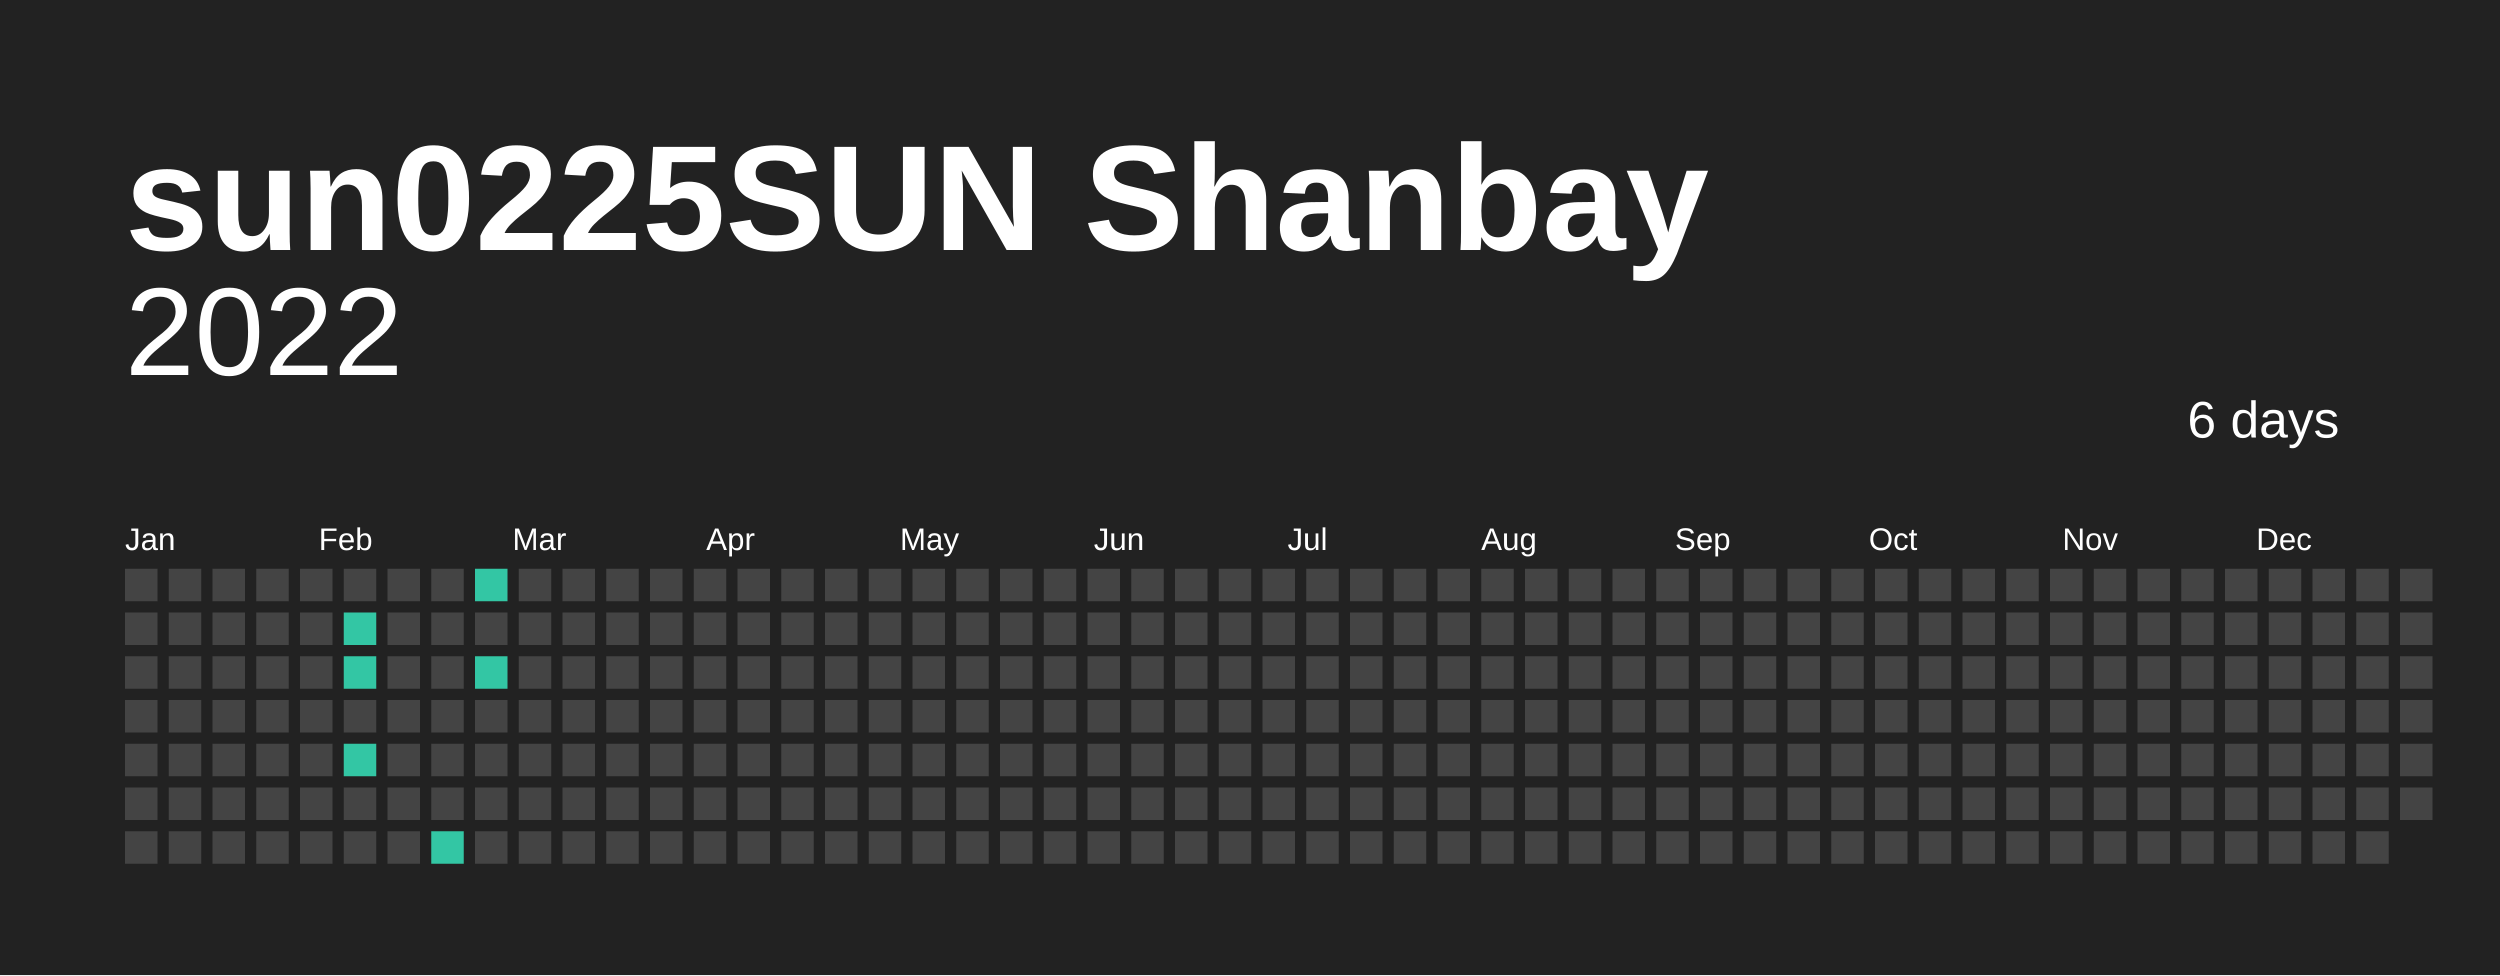
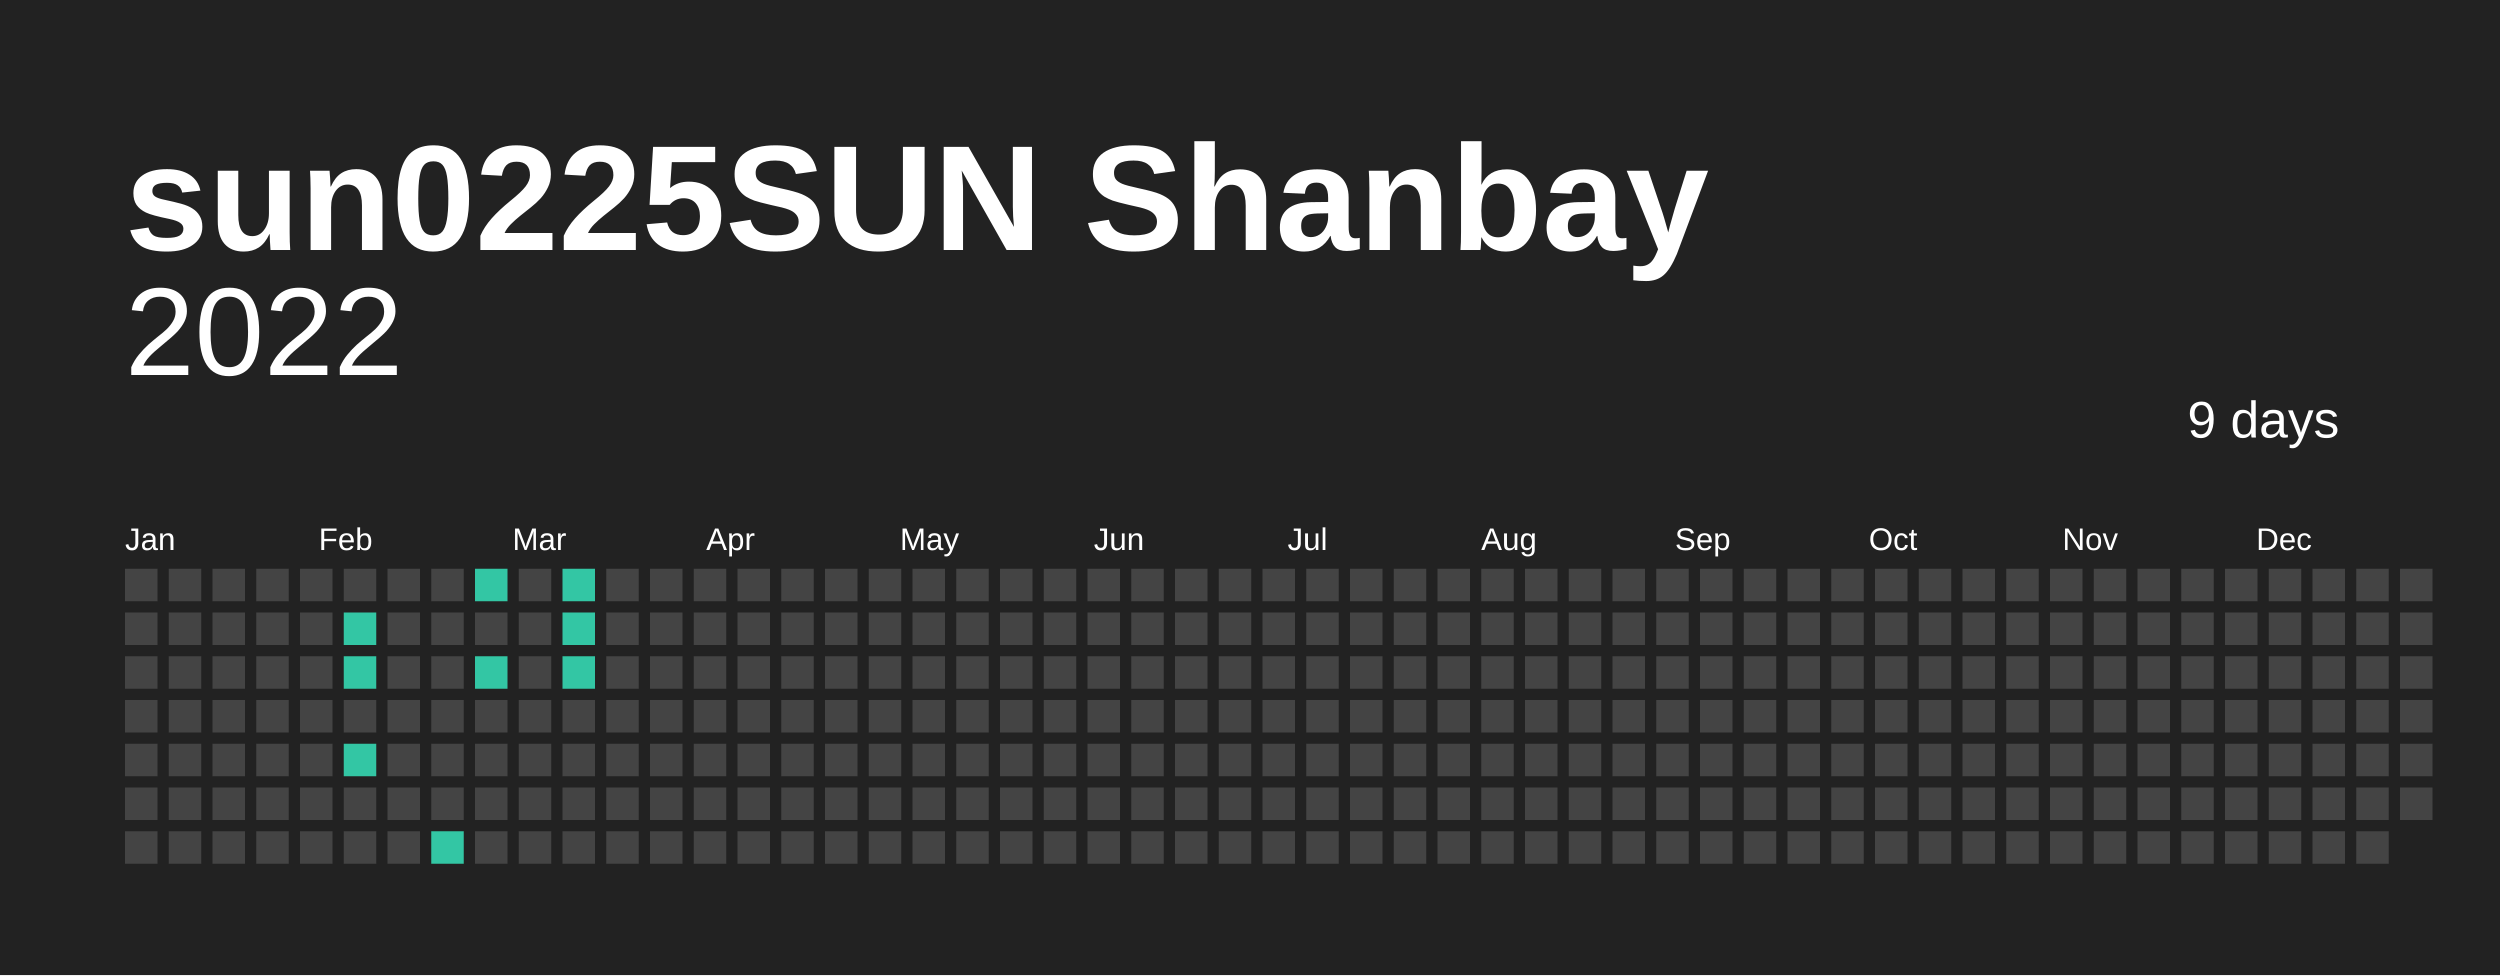
<svg xmlns="http://www.w3.org/2000/svg" baseProfile="full" height="78mm" version="1.1" viewBox="0,0,200,78" width="200mm">
  <defs />
  <rect fill="#222222" height="78" width="200" x="0" y="0" />
  <text fill="#FFFFFF" style="font-size:12px; font-family:Arial; font-weight:bold;" x="10" y="20">sun0225SUN Shanbay</text>
  <text alignment-baseline="hanging" fill="#FFFFFF" style="font-size:10.0px; font-family:Arial;" x="10" y="30">2022</text>
-   <text alignment-baseline="hanging" fill="#FFFFFF" style="font-size:4.125px; font-family:Arial;" x="175" y="35">6 days</text>
+   <text alignment-baseline="hanging" fill="#FFFFFF" style="font-size:4.125px; font-family:Arial;" x="175" y="35">9 days</text>
  <text fill="#FFFFFF" style="font-size:2.5px; font-family:Arial" x="10.0" y="44">Jan</text>
  <text fill="#FFFFFF" style="font-size:2.5px; font-family:Arial" x="25.5" y="44">Feb</text>
  <text fill="#FFFFFF" style="font-size:2.5px; font-family:Arial" x="41.0" y="44">Mar</text>
  <text fill="#FFFFFF" style="font-size:2.5px; font-family:Arial" x="56.5" y="44">Apr</text>
  <text fill="#FFFFFF" style="font-size:2.5px; font-family:Arial" x="72.0" y="44">May</text>
  <text fill="#FFFFFF" style="font-size:2.5px; font-family:Arial" x="87.5" y="44">Jun</text>
  <text fill="#FFFFFF" style="font-size:2.5px; font-family:Arial" x="103.0" y="44">Jul</text>
  <text fill="#FFFFFF" style="font-size:2.5px; font-family:Arial" x="118.5" y="44">Aug</text>
  <text fill="#FFFFFF" style="font-size:2.5px; font-family:Arial" x="134.0" y="44">Sep</text>
  <text fill="#FFFFFF" style="font-size:2.5px; font-family:Arial" x="149.5" y="44">Oct</text>
  <text fill="#FFFFFF" style="font-size:2.5px; font-family:Arial" x="165.0" y="44">Nov</text>
  <text fill="#FFFFFF" style="font-size:2.5px; font-family:Arial" x="180.5" y="44">Dec</text>
  <rect fill="#444444" height="2.6" width="2.6" x="10.0" y="45.5" />
  <rect fill="#444444" height="2.6" width="2.6" x="10.0" y="49.0" />
  <rect fill="#444444" height="2.6" width="2.6" x="10.0" y="52.5" />
  <rect fill="#444444" height="2.6" width="2.6" x="10.0" y="56.0" />
  <rect fill="#444444" height="2.6" width="2.6" x="10.0" y="59.5" />
  <rect fill="#444444" height="2.6" width="2.6" x="10.0" y="63.0" />
  <rect fill="#444444" height="2.6" width="2.6" x="10.0" y="66.5" />
  <rect fill="#444444" height="2.6" width="2.6" x="13.5" y="45.5" />
  <rect fill="#444444" height="2.6" width="2.6" x="13.5" y="49.0" />
  <rect fill="#444444" height="2.6" width="2.6" x="13.5" y="52.5" />
  <rect fill="#444444" height="2.6" width="2.6" x="13.5" y="56.0" />
  <rect fill="#444444" height="2.6" width="2.6" x="13.5" y="59.5" />
  <rect fill="#444444" height="2.6" width="2.6" x="13.5" y="63.0" />
  <rect fill="#444444" height="2.6" width="2.6" x="13.5" y="66.5" />
  <rect fill="#444444" height="2.6" width="2.6" x="17.0" y="45.5" />
  <rect fill="#444444" height="2.6" width="2.6" x="17.0" y="49.0" />
  <rect fill="#444444" height="2.6" width="2.6" x="17.0" y="52.5" />
  <rect fill="#444444" height="2.6" width="2.6" x="17.0" y="56.0" />
  <rect fill="#444444" height="2.6" width="2.6" x="17.0" y="59.5" />
  <rect fill="#444444" height="2.6" width="2.6" x="17.0" y="63.0" />
  <rect fill="#444444" height="2.6" width="2.6" x="17.0" y="66.5" />
  <rect fill="#444444" height="2.6" width="2.6" x="20.5" y="45.5" />
  <rect fill="#444444" height="2.6" width="2.6" x="20.5" y="49.0" />
  <rect fill="#444444" height="2.6" width="2.6" x="20.5" y="52.5" />
  <rect fill="#444444" height="2.6" width="2.6" x="20.5" y="56.0" />
  <rect fill="#444444" height="2.6" width="2.6" x="20.5" y="59.5" />
  <rect fill="#444444" height="2.6" width="2.6" x="20.5" y="63.0" />
  <rect fill="#444444" height="2.6" width="2.6" x="20.5" y="66.5" />
  <rect fill="#444444" height="2.6" width="2.6" x="24.0" y="45.5" />
  <rect fill="#444444" height="2.6" width="2.6" x="24.0" y="49.0" />
  <rect fill="#444444" height="2.6" width="2.6" x="24.0" y="52.5" />
  <rect fill="#444444" height="2.6" width="2.6" x="24.0" y="56.0" />
  <rect fill="#444444" height="2.6" width="2.6" x="24.0" y="59.5" />
  <rect fill="#444444" height="2.6" width="2.6" x="24.0" y="63.0" />
  <rect fill="#444444" height="2.6" width="2.6" x="24.0" y="66.5" />
  <rect fill="#444444" height="2.6" width="2.6" x="27.5" y="45.5" />
  <rect fill="#33C6A4" height="2.6" width="2.6" x="27.5" y="49.0" />
  <rect fill="#33C6A4" height="2.6" width="2.6" x="27.5" y="52.5" />
  <rect fill="#444444" height="2.6" width="2.6" x="27.5" y="56.0" />
  <rect fill="#33C6A4" height="2.6" width="2.6" x="27.5" y="59.5" />
  <rect fill="#444444" height="2.6" width="2.6" x="27.5" y="63.0" />
  <rect fill="#444444" height="2.6" width="2.6" x="27.5" y="66.5" />
  <rect fill="#444444" height="2.6" width="2.6" x="31.0" y="45.5" />
  <rect fill="#444444" height="2.6" width="2.6" x="31.0" y="49.0" />
  <rect fill="#444444" height="2.6" width="2.6" x="31.0" y="52.5" />
  <rect fill="#444444" height="2.6" width="2.6" x="31.0" y="56.0" />
  <rect fill="#444444" height="2.6" width="2.6" x="31.0" y="59.5" />
  <rect fill="#444444" height="2.6" width="2.6" x="31.0" y="63.0" />
  <rect fill="#444444" height="2.6" width="2.6" x="31.0" y="66.5" />
  <rect fill="#444444" height="2.6" width="2.6" x="34.5" y="45.5" />
  <rect fill="#444444" height="2.6" width="2.6" x="34.5" y="49.0" />
  <rect fill="#444444" height="2.6" width="2.6" x="34.5" y="52.5" />
  <rect fill="#444444" height="2.6" width="2.6" x="34.5" y="56.0" />
  <rect fill="#444444" height="2.6" width="2.6" x="34.5" y="59.5" />
  <rect fill="#444444" height="2.6" width="2.6" x="34.5" y="63.0" />
  <rect fill="#33C6A4" height="2.6" width="2.6" x="34.5" y="66.5" />
  <rect fill="#33C6A4" height="2.6" width="2.6" x="38.0" y="45.5" />
  <rect fill="#444444" height="2.6" width="2.6" x="38.0" y="49.0" />
  <rect fill="#33C6A4" height="2.6" width="2.6" x="38.0" y="52.5" />
  <rect fill="#444444" height="2.6" width="2.6" x="38.0" y="56.0" />
  <rect fill="#444444" height="2.6" width="2.6" x="38.0" y="59.5" />
  <rect fill="#444444" height="2.6" width="2.6" x="38.0" y="63.0" />
  <rect fill="#444444" height="2.6" width="2.6" x="38.0" y="66.5" />
  <rect fill="#444444" height="2.6" width="2.6" x="41.5" y="45.5" />
  <rect fill="#444444" height="2.6" width="2.6" x="41.5" y="49.0" />
  <rect fill="#444444" height="2.6" width="2.6" x="41.5" y="52.5" />
  <rect fill="#444444" height="2.6" width="2.6" x="41.5" y="56.0" />
  <rect fill="#444444" height="2.6" width="2.6" x="41.5" y="59.5" />
  <rect fill="#444444" height="2.6" width="2.6" x="41.5" y="63.0" />
  <rect fill="#444444" height="2.6" width="2.6" x="41.5" y="66.5" />
-   <rect fill="#444444" height="2.6" width="2.6" x="45.0" y="45.5" />
-   <rect fill="#444444" height="2.6" width="2.6" x="45.0" y="49.0" />
-   <rect fill="#444444" height="2.6" width="2.6" x="45.0" y="52.5" />
+   <rect fill="#33C6A4" height="2.6" width="2.6" x="45.0" y="45.5" />
+   <rect fill="#33C6A4" height="2.6" width="2.6" x="45.0" y="49.0" />
+   <rect fill="#33C6A4" height="2.6" width="2.6" x="45.0" y="52.5" />
  <rect fill="#444444" height="2.6" width="2.6" x="45.0" y="56.0" />
  <rect fill="#444444" height="2.6" width="2.6" x="45.0" y="59.5" />
  <rect fill="#444444" height="2.6" width="2.6" x="45.0" y="63.0" />
  <rect fill="#444444" height="2.6" width="2.6" x="45.0" y="66.5" />
  <rect fill="#444444" height="2.6" width="2.6" x="48.5" y="45.5" />
  <rect fill="#444444" height="2.6" width="2.6" x="48.5" y="49.0" />
  <rect fill="#444444" height="2.6" width="2.6" x="48.5" y="52.5" />
  <rect fill="#444444" height="2.6" width="2.6" x="48.5" y="56.0" />
  <rect fill="#444444" height="2.6" width="2.6" x="48.5" y="59.5" />
  <rect fill="#444444" height="2.6" width="2.6" x="48.5" y="63.0" />
  <rect fill="#444444" height="2.6" width="2.6" x="48.5" y="66.5" />
  <rect fill="#444444" height="2.6" width="2.6" x="52.0" y="45.5" />
  <rect fill="#444444" height="2.6" width="2.6" x="52.0" y="49.0" />
  <rect fill="#444444" height="2.6" width="2.6" x="52.0" y="52.5" />
  <rect fill="#444444" height="2.6" width="2.6" x="52.0" y="56.0" />
  <rect fill="#444444" height="2.6" width="2.6" x="52.0" y="59.5" />
  <rect fill="#444444" height="2.6" width="2.6" x="52.0" y="63.0" />
  <rect fill="#444444" height="2.6" width="2.6" x="52.0" y="66.5" />
  <rect fill="#444444" height="2.6" width="2.6" x="55.5" y="45.5" />
  <rect fill="#444444" height="2.6" width="2.6" x="55.5" y="49.0" />
  <rect fill="#444444" height="2.6" width="2.6" x="55.5" y="52.5" />
  <rect fill="#444444" height="2.6" width="2.6" x="55.5" y="56.0" />
  <rect fill="#444444" height="2.6" width="2.6" x="55.5" y="59.5" />
  <rect fill="#444444" height="2.6" width="2.6" x="55.5" y="63.0" />
  <rect fill="#444444" height="2.6" width="2.6" x="55.5" y="66.5" />
  <rect fill="#444444" height="2.6" width="2.6" x="59.0" y="45.5" />
  <rect fill="#444444" height="2.6" width="2.6" x="59.0" y="49.0" />
  <rect fill="#444444" height="2.6" width="2.6" x="59.0" y="52.5" />
  <rect fill="#444444" height="2.6" width="2.6" x="59.0" y="56.0" />
  <rect fill="#444444" height="2.6" width="2.6" x="59.0" y="59.5" />
  <rect fill="#444444" height="2.6" width="2.6" x="59.0" y="63.0" />
  <rect fill="#444444" height="2.6" width="2.6" x="59.0" y="66.5" />
  <rect fill="#444444" height="2.6" width="2.6" x="62.5" y="45.5" />
  <rect fill="#444444" height="2.6" width="2.6" x="62.5" y="49.0" />
  <rect fill="#444444" height="2.6" width="2.6" x="62.5" y="52.5" />
  <rect fill="#444444" height="2.6" width="2.6" x="62.5" y="56.0" />
  <rect fill="#444444" height="2.6" width="2.6" x="62.5" y="59.5" />
  <rect fill="#444444" height="2.6" width="2.6" x="62.5" y="63.0" />
  <rect fill="#444444" height="2.6" width="2.6" x="62.5" y="66.5" />
  <rect fill="#444444" height="2.6" width="2.6" x="66.0" y="45.5" />
  <rect fill="#444444" height="2.6" width="2.6" x="66.0" y="49.0" />
  <rect fill="#444444" height="2.6" width="2.6" x="66.0" y="52.5" />
  <rect fill="#444444" height="2.6" width="2.6" x="66.0" y="56.0" />
  <rect fill="#444444" height="2.6" width="2.6" x="66.0" y="59.5" />
  <rect fill="#444444" height="2.6" width="2.6" x="66.0" y="63.0" />
  <rect fill="#444444" height="2.6" width="2.6" x="66.0" y="66.5" />
  <rect fill="#444444" height="2.6" width="2.6" x="69.5" y="45.5" />
  <rect fill="#444444" height="2.6" width="2.6" x="69.5" y="49.0" />
  <rect fill="#444444" height="2.6" width="2.6" x="69.5" y="52.5" />
  <rect fill="#444444" height="2.6" width="2.6" x="69.5" y="56.0" />
  <rect fill="#444444" height="2.6" width="2.6" x="69.5" y="59.5" />
  <rect fill="#444444" height="2.6" width="2.6" x="69.5" y="63.0" />
  <rect fill="#444444" height="2.6" width="2.6" x="69.5" y="66.5" />
  <rect fill="#444444" height="2.6" width="2.6" x="73.0" y="45.5" />
  <rect fill="#444444" height="2.6" width="2.6" x="73.0" y="49.0" />
  <rect fill="#444444" height="2.6" width="2.6" x="73.0" y="52.5" />
  <rect fill="#444444" height="2.6" width="2.6" x="73.0" y="56.0" />
  <rect fill="#444444" height="2.6" width="2.6" x="73.0" y="59.5" />
  <rect fill="#444444" height="2.6" width="2.6" x="73.0" y="63.0" />
  <rect fill="#444444" height="2.6" width="2.6" x="73.0" y="66.5" />
  <rect fill="#444444" height="2.6" width="2.6" x="76.5" y="45.5" />
  <rect fill="#444444" height="2.6" width="2.6" x="76.5" y="49.0" />
  <rect fill="#444444" height="2.6" width="2.6" x="76.5" y="52.5" />
  <rect fill="#444444" height="2.6" width="2.6" x="76.5" y="56.0" />
  <rect fill="#444444" height="2.6" width="2.6" x="76.5" y="59.5" />
  <rect fill="#444444" height="2.6" width="2.6" x="76.5" y="63.0" />
  <rect fill="#444444" height="2.6" width="2.6" x="76.5" y="66.5" />
  <rect fill="#444444" height="2.6" width="2.6" x="80.0" y="45.5" />
  <rect fill="#444444" height="2.6" width="2.6" x="80.0" y="49.0" />
  <rect fill="#444444" height="2.6" width="2.6" x="80.0" y="52.5" />
  <rect fill="#444444" height="2.6" width="2.6" x="80.0" y="56.0" />
  <rect fill="#444444" height="2.6" width="2.6" x="80.0" y="59.5" />
  <rect fill="#444444" height="2.6" width="2.6" x="80.0" y="63.0" />
  <rect fill="#444444" height="2.6" width="2.6" x="80.0" y="66.5" />
  <rect fill="#444444" height="2.6" width="2.6" x="83.5" y="45.5" />
  <rect fill="#444444" height="2.6" width="2.6" x="83.5" y="49.0" />
  <rect fill="#444444" height="2.6" width="2.6" x="83.5" y="52.5" />
  <rect fill="#444444" height="2.6" width="2.6" x="83.5" y="56.0" />
  <rect fill="#444444" height="2.6" width="2.6" x="83.5" y="59.5" />
  <rect fill="#444444" height="2.6" width="2.6" x="83.5" y="63.0" />
  <rect fill="#444444" height="2.6" width="2.6" x="83.5" y="66.5" />
  <rect fill="#444444" height="2.6" width="2.6" x="87.0" y="45.5" />
  <rect fill="#444444" height="2.6" width="2.6" x="87.0" y="49.0" />
  <rect fill="#444444" height="2.6" width="2.6" x="87.0" y="52.5" />
  <rect fill="#444444" height="2.6" width="2.6" x="87.0" y="56.0" />
  <rect fill="#444444" height="2.6" width="2.6" x="87.0" y="59.5" />
  <rect fill="#444444" height="2.6" width="2.6" x="87.0" y="63.0" />
  <rect fill="#444444" height="2.6" width="2.6" x="87.0" y="66.5" />
  <rect fill="#444444" height="2.6" width="2.6" x="90.5" y="45.5" />
  <rect fill="#444444" height="2.6" width="2.6" x="90.5" y="49.0" />
  <rect fill="#444444" height="2.6" width="2.6" x="90.5" y="52.5" />
  <rect fill="#444444" height="2.6" width="2.6" x="90.5" y="56.0" />
  <rect fill="#444444" height="2.6" width="2.6" x="90.5" y="59.5" />
  <rect fill="#444444" height="2.6" width="2.6" x="90.5" y="63.0" />
  <rect fill="#444444" height="2.6" width="2.6" x="90.5" y="66.5" />
  <rect fill="#444444" height="2.6" width="2.6" x="94.0" y="45.5" />
  <rect fill="#444444" height="2.6" width="2.6" x="94.0" y="49.0" />
  <rect fill="#444444" height="2.6" width="2.6" x="94.0" y="52.5" />
  <rect fill="#444444" height="2.6" width="2.6" x="94.0" y="56.0" />
  <rect fill="#444444" height="2.6" width="2.6" x="94.0" y="59.5" />
  <rect fill="#444444" height="2.6" width="2.6" x="94.0" y="63.0" />
  <rect fill="#444444" height="2.6" width="2.6" x="94.0" y="66.5" />
  <rect fill="#444444" height="2.6" width="2.6" x="97.5" y="45.5" />
  <rect fill="#444444" height="2.6" width="2.6" x="97.5" y="49.0" />
  <rect fill="#444444" height="2.6" width="2.6" x="97.5" y="52.5" />
  <rect fill="#444444" height="2.6" width="2.6" x="97.5" y="56.0" />
  <rect fill="#444444" height="2.6" width="2.6" x="97.5" y="59.5" />
  <rect fill="#444444" height="2.6" width="2.6" x="97.5" y="63.0" />
  <rect fill="#444444" height="2.6" width="2.6" x="97.5" y="66.5" />
  <rect fill="#444444" height="2.6" width="2.6" x="101.0" y="45.5" />
  <rect fill="#444444" height="2.6" width="2.6" x="101.0" y="49.0" />
  <rect fill="#444444" height="2.6" width="2.6" x="101.0" y="52.5" />
  <rect fill="#444444" height="2.6" width="2.6" x="101.0" y="56.0" />
  <rect fill="#444444" height="2.6" width="2.6" x="101.0" y="59.5" />
  <rect fill="#444444" height="2.6" width="2.6" x="101.0" y="63.0" />
  <rect fill="#444444" height="2.6" width="2.6" x="101.0" y="66.5" />
  <rect fill="#444444" height="2.6" width="2.6" x="104.5" y="45.5" />
  <rect fill="#444444" height="2.6" width="2.6" x="104.5" y="49.0" />
  <rect fill="#444444" height="2.6" width="2.6" x="104.5" y="52.5" />
  <rect fill="#444444" height="2.6" width="2.6" x="104.5" y="56.0" />
  <rect fill="#444444" height="2.6" width="2.6" x="104.5" y="59.5" />
  <rect fill="#444444" height="2.6" width="2.6" x="104.5" y="63.0" />
  <rect fill="#444444" height="2.6" width="2.6" x="104.5" y="66.5" />
  <rect fill="#444444" height="2.6" width="2.6" x="108.0" y="45.5" />
  <rect fill="#444444" height="2.6" width="2.6" x="108.0" y="49.0" />
  <rect fill="#444444" height="2.6" width="2.6" x="108.0" y="52.5" />
  <rect fill="#444444" height="2.6" width="2.6" x="108.0" y="56.0" />
  <rect fill="#444444" height="2.6" width="2.6" x="108.0" y="59.5" />
  <rect fill="#444444" height="2.6" width="2.6" x="108.0" y="63.0" />
  <rect fill="#444444" height="2.6" width="2.6" x="108.0" y="66.5" />
  <rect fill="#444444" height="2.6" width="2.6" x="111.5" y="45.5" />
  <rect fill="#444444" height="2.6" width="2.6" x="111.5" y="49.0" />
  <rect fill="#444444" height="2.6" width="2.6" x="111.5" y="52.5" />
  <rect fill="#444444" height="2.6" width="2.6" x="111.5" y="56.0" />
  <rect fill="#444444" height="2.6" width="2.6" x="111.5" y="59.5" />
  <rect fill="#444444" height="2.6" width="2.6" x="111.5" y="63.0" />
  <rect fill="#444444" height="2.6" width="2.6" x="111.5" y="66.5" />
  <rect fill="#444444" height="2.6" width="2.6" x="115.0" y="45.5" />
  <rect fill="#444444" height="2.6" width="2.6" x="115.0" y="49.0" />
  <rect fill="#444444" height="2.6" width="2.6" x="115.0" y="52.5" />
  <rect fill="#444444" height="2.6" width="2.6" x="115.0" y="56.0" />
  <rect fill="#444444" height="2.6" width="2.6" x="115.0" y="59.5" />
  <rect fill="#444444" height="2.6" width="2.6" x="115.0" y="63.0" />
  <rect fill="#444444" height="2.6" width="2.6" x="115.0" y="66.5" />
  <rect fill="#444444" height="2.6" width="2.6" x="118.5" y="45.5" />
  <rect fill="#444444" height="2.6" width="2.6" x="118.5" y="49.0" />
  <rect fill="#444444" height="2.6" width="2.6" x="118.5" y="52.5" />
  <rect fill="#444444" height="2.6" width="2.6" x="118.5" y="56.0" />
  <rect fill="#444444" height="2.6" width="2.6" x="118.5" y="59.5" />
  <rect fill="#444444" height="2.6" width="2.6" x="118.5" y="63.0" />
  <rect fill="#444444" height="2.6" width="2.6" x="118.5" y="66.5" />
  <rect fill="#444444" height="2.6" width="2.6" x="122.0" y="45.5" />
  <rect fill="#444444" height="2.6" width="2.6" x="122.0" y="49.0" />
  <rect fill="#444444" height="2.6" width="2.6" x="122.0" y="52.5" />
  <rect fill="#444444" height="2.6" width="2.6" x="122.0" y="56.0" />
  <rect fill="#444444" height="2.6" width="2.6" x="122.0" y="59.5" />
  <rect fill="#444444" height="2.6" width="2.6" x="122.0" y="63.0" />
  <rect fill="#444444" height="2.6" width="2.6" x="122.0" y="66.5" />
  <rect fill="#444444" height="2.6" width="2.6" x="125.5" y="45.5" />
  <rect fill="#444444" height="2.6" width="2.6" x="125.5" y="49.0" />
  <rect fill="#444444" height="2.6" width="2.6" x="125.5" y="52.5" />
  <rect fill="#444444" height="2.6" width="2.6" x="125.5" y="56.0" />
  <rect fill="#444444" height="2.6" width="2.6" x="125.5" y="59.5" />
  <rect fill="#444444" height="2.6" width="2.6" x="125.5" y="63.0" />
  <rect fill="#444444" height="2.6" width="2.6" x="125.5" y="66.5" />
  <rect fill="#444444" height="2.6" width="2.6" x="129.0" y="45.5" />
  <rect fill="#444444" height="2.6" width="2.6" x="129.0" y="49.0" />
  <rect fill="#444444" height="2.6" width="2.6" x="129.0" y="52.5" />
  <rect fill="#444444" height="2.6" width="2.6" x="129.0" y="56.0" />
  <rect fill="#444444" height="2.6" width="2.6" x="129.0" y="59.5" />
  <rect fill="#444444" height="2.6" width="2.6" x="129.0" y="63.0" />
  <rect fill="#444444" height="2.6" width="2.6" x="129.0" y="66.5" />
  <rect fill="#444444" height="2.6" width="2.6" x="132.5" y="45.5" />
  <rect fill="#444444" height="2.6" width="2.6" x="132.5" y="49.0" />
  <rect fill="#444444" height="2.6" width="2.6" x="132.5" y="52.5" />
  <rect fill="#444444" height="2.6" width="2.6" x="132.5" y="56.0" />
  <rect fill="#444444" height="2.6" width="2.6" x="132.5" y="59.5" />
  <rect fill="#444444" height="2.6" width="2.6" x="132.5" y="63.0" />
  <rect fill="#444444" height="2.6" width="2.6" x="132.5" y="66.5" />
  <rect fill="#444444" height="2.6" width="2.6" x="136.0" y="45.5" />
  <rect fill="#444444" height="2.6" width="2.6" x="136.0" y="49.0" />
  <rect fill="#444444" height="2.6" width="2.6" x="136.0" y="52.5" />
  <rect fill="#444444" height="2.6" width="2.6" x="136.0" y="56.0" />
  <rect fill="#444444" height="2.6" width="2.6" x="136.0" y="59.5" />
  <rect fill="#444444" height="2.6" width="2.6" x="136.0" y="63.0" />
  <rect fill="#444444" height="2.6" width="2.6" x="136.0" y="66.5" />
  <rect fill="#444444" height="2.6" width="2.6" x="139.5" y="45.5" />
  <rect fill="#444444" height="2.6" width="2.6" x="139.5" y="49.0" />
  <rect fill="#444444" height="2.6" width="2.6" x="139.5" y="52.5" />
  <rect fill="#444444" height="2.6" width="2.6" x="139.5" y="56.0" />
  <rect fill="#444444" height="2.6" width="2.6" x="139.5" y="59.5" />
  <rect fill="#444444" height="2.6" width="2.6" x="139.5" y="63.0" />
  <rect fill="#444444" height="2.6" width="2.6" x="139.5" y="66.5" />
  <rect fill="#444444" height="2.6" width="2.6" x="143.0" y="45.5" />
  <rect fill="#444444" height="2.6" width="2.6" x="143.0" y="49.0" />
  <rect fill="#444444" height="2.6" width="2.6" x="143.0" y="52.5" />
  <rect fill="#444444" height="2.6" width="2.6" x="143.0" y="56.0" />
  <rect fill="#444444" height="2.6" width="2.6" x="143.0" y="59.5" />
  <rect fill="#444444" height="2.6" width="2.6" x="143.0" y="63.0" />
  <rect fill="#444444" height="2.6" width="2.6" x="143.0" y="66.5" />
  <rect fill="#444444" height="2.6" width="2.6" x="146.5" y="45.5" />
  <rect fill="#444444" height="2.6" width="2.6" x="146.5" y="49.0" />
  <rect fill="#444444" height="2.6" width="2.6" x="146.5" y="52.5" />
  <rect fill="#444444" height="2.6" width="2.6" x="146.5" y="56.0" />
  <rect fill="#444444" height="2.6" width="2.6" x="146.5" y="59.5" />
  <rect fill="#444444" height="2.6" width="2.6" x="146.5" y="63.0" />
  <rect fill="#444444" height="2.6" width="2.6" x="146.5" y="66.5" />
  <rect fill="#444444" height="2.6" width="2.6" x="150.0" y="45.5" />
  <rect fill="#444444" height="2.6" width="2.6" x="150.0" y="49.0" />
  <rect fill="#444444" height="2.6" width="2.6" x="150.0" y="52.5" />
  <rect fill="#444444" height="2.6" width="2.6" x="150.0" y="56.0" />
  <rect fill="#444444" height="2.6" width="2.6" x="150.0" y="59.5" />
  <rect fill="#444444" height="2.6" width="2.6" x="150.0" y="63.0" />
  <rect fill="#444444" height="2.6" width="2.6" x="150.0" y="66.5" />
  <rect fill="#444444" height="2.6" width="2.6" x="153.5" y="45.5" />
  <rect fill="#444444" height="2.6" width="2.6" x="153.5" y="49.0" />
  <rect fill="#444444" height="2.6" width="2.6" x="153.5" y="52.5" />
  <rect fill="#444444" height="2.6" width="2.6" x="153.5" y="56.0" />
  <rect fill="#444444" height="2.6" width="2.6" x="153.5" y="59.5" />
  <rect fill="#444444" height="2.6" width="2.6" x="153.5" y="63.0" />
  <rect fill="#444444" height="2.6" width="2.6" x="153.5" y="66.5" />
  <rect fill="#444444" height="2.6" width="2.6" x="157.0" y="45.5" />
  <rect fill="#444444" height="2.6" width="2.6" x="157.0" y="49.0" />
  <rect fill="#444444" height="2.6" width="2.6" x="157.0" y="52.5" />
  <rect fill="#444444" height="2.6" width="2.6" x="157.0" y="56.0" />
  <rect fill="#444444" height="2.6" width="2.6" x="157.0" y="59.5" />
  <rect fill="#444444" height="2.6" width="2.6" x="157.0" y="63.0" />
  <rect fill="#444444" height="2.6" width="2.6" x="157.0" y="66.5" />
  <rect fill="#444444" height="2.6" width="2.6" x="160.5" y="45.5" />
  <rect fill="#444444" height="2.6" width="2.6" x="160.5" y="49.0" />
  <rect fill="#444444" height="2.6" width="2.6" x="160.5" y="52.5" />
  <rect fill="#444444" height="2.6" width="2.6" x="160.5" y="56.0" />
  <rect fill="#444444" height="2.6" width="2.6" x="160.5" y="59.5" />
  <rect fill="#444444" height="2.6" width="2.6" x="160.5" y="63.0" />
  <rect fill="#444444" height="2.6" width="2.6" x="160.5" y="66.5" />
  <rect fill="#444444" height="2.6" width="2.6" x="164.0" y="45.5" />
  <rect fill="#444444" height="2.6" width="2.6" x="164.0" y="49.0" />
  <rect fill="#444444" height="2.6" width="2.6" x="164.0" y="52.5" />
  <rect fill="#444444" height="2.6" width="2.6" x="164.0" y="56.0" />
  <rect fill="#444444" height="2.6" width="2.6" x="164.0" y="59.5" />
  <rect fill="#444444" height="2.6" width="2.6" x="164.0" y="63.0" />
  <rect fill="#444444" height="2.6" width="2.6" x="164.0" y="66.5" />
  <rect fill="#444444" height="2.6" width="2.6" x="167.5" y="45.5" />
  <rect fill="#444444" height="2.6" width="2.6" x="167.5" y="49.0" />
  <rect fill="#444444" height="2.6" width="2.6" x="167.5" y="52.5" />
  <rect fill="#444444" height="2.6" width="2.6" x="167.5" y="56.0" />
  <rect fill="#444444" height="2.6" width="2.6" x="167.5" y="59.5" />
  <rect fill="#444444" height="2.6" width="2.6" x="167.5" y="63.0" />
  <rect fill="#444444" height="2.6" width="2.6" x="167.5" y="66.5" />
  <rect fill="#444444" height="2.6" width="2.6" x="171.0" y="45.5" />
  <rect fill="#444444" height="2.6" width="2.6" x="171.0" y="49.0" />
  <rect fill="#444444" height="2.6" width="2.6" x="171.0" y="52.5" />
  <rect fill="#444444" height="2.6" width="2.6" x="171.0" y="56.0" />
  <rect fill="#444444" height="2.6" width="2.6" x="171.0" y="59.5" />
  <rect fill="#444444" height="2.6" width="2.6" x="171.0" y="63.0" />
  <rect fill="#444444" height="2.6" width="2.6" x="171.0" y="66.5" />
  <rect fill="#444444" height="2.6" width="2.6" x="174.5" y="45.5" />
  <rect fill="#444444" height="2.6" width="2.6" x="174.5" y="49.0" />
  <rect fill="#444444" height="2.6" width="2.6" x="174.5" y="52.5" />
  <rect fill="#444444" height="2.6" width="2.6" x="174.5" y="56.0" />
  <rect fill="#444444" height="2.6" width="2.6" x="174.5" y="59.5" />
  <rect fill="#444444" height="2.6" width="2.6" x="174.5" y="63.0" />
  <rect fill="#444444" height="2.6" width="2.6" x="174.5" y="66.5" />
  <rect fill="#444444" height="2.6" width="2.6" x="178.0" y="45.5" />
  <rect fill="#444444" height="2.6" width="2.6" x="178.0" y="49.0" />
  <rect fill="#444444" height="2.6" width="2.6" x="178.0" y="52.5" />
  <rect fill="#444444" height="2.6" width="2.6" x="178.0" y="56.0" />
  <rect fill="#444444" height="2.6" width="2.6" x="178.0" y="59.5" />
  <rect fill="#444444" height="2.6" width="2.6" x="178.0" y="63.0" />
  <rect fill="#444444" height="2.6" width="2.6" x="178.0" y="66.5" />
  <rect fill="#444444" height="2.6" width="2.6" x="181.5" y="45.5" />
  <rect fill="#444444" height="2.6" width="2.6" x="181.5" y="49.0" />
  <rect fill="#444444" height="2.6" width="2.6" x="181.5" y="52.5" />
  <rect fill="#444444" height="2.6" width="2.6" x="181.5" y="56.0" />
  <rect fill="#444444" height="2.6" width="2.6" x="181.5" y="59.5" />
  <rect fill="#444444" height="2.6" width="2.6" x="181.5" y="63.0" />
  <rect fill="#444444" height="2.6" width="2.6" x="181.5" y="66.5" />
  <rect fill="#444444" height="2.6" width="2.6" x="185.0" y="45.5" />
  <rect fill="#444444" height="2.6" width="2.6" x="185.0" y="49.0" />
  <rect fill="#444444" height="2.6" width="2.6" x="185.0" y="52.5" />
  <rect fill="#444444" height="2.6" width="2.6" x="185.0" y="56.0" />
  <rect fill="#444444" height="2.6" width="2.6" x="185.0" y="59.5" />
  <rect fill="#444444" height="2.6" width="2.6" x="185.0" y="63.0" />
  <rect fill="#444444" height="2.6" width="2.6" x="185.0" y="66.5" />
  <rect fill="#444444" height="2.6" width="2.6" x="188.5" y="45.5" />
  <rect fill="#444444" height="2.6" width="2.6" x="188.5" y="49.0" />
  <rect fill="#444444" height="2.6" width="2.6" x="188.5" y="52.5" />
  <rect fill="#444444" height="2.6" width="2.6" x="188.5" y="56.0" />
  <rect fill="#444444" height="2.6" width="2.6" x="188.5" y="59.5" />
  <rect fill="#444444" height="2.6" width="2.6" x="188.5" y="63.0" />
  <rect fill="#444444" height="2.6" width="2.6" x="188.5" y="66.5" />
  <rect fill="#444444" height="2.6" width="2.6" x="192.0" y="45.5" />
  <rect fill="#444444" height="2.6" width="2.6" x="192.0" y="49.0" />
  <rect fill="#444444" height="2.6" width="2.6" x="192.0" y="52.5" />
  <rect fill="#444444" height="2.6" width="2.6" x="192.0" y="56.0" />
  <rect fill="#444444" height="2.6" width="2.6" x="192.0" y="59.5" />
  <rect fill="#444444" height="2.6" width="2.6" x="192.0" y="63.0" />
</svg>
